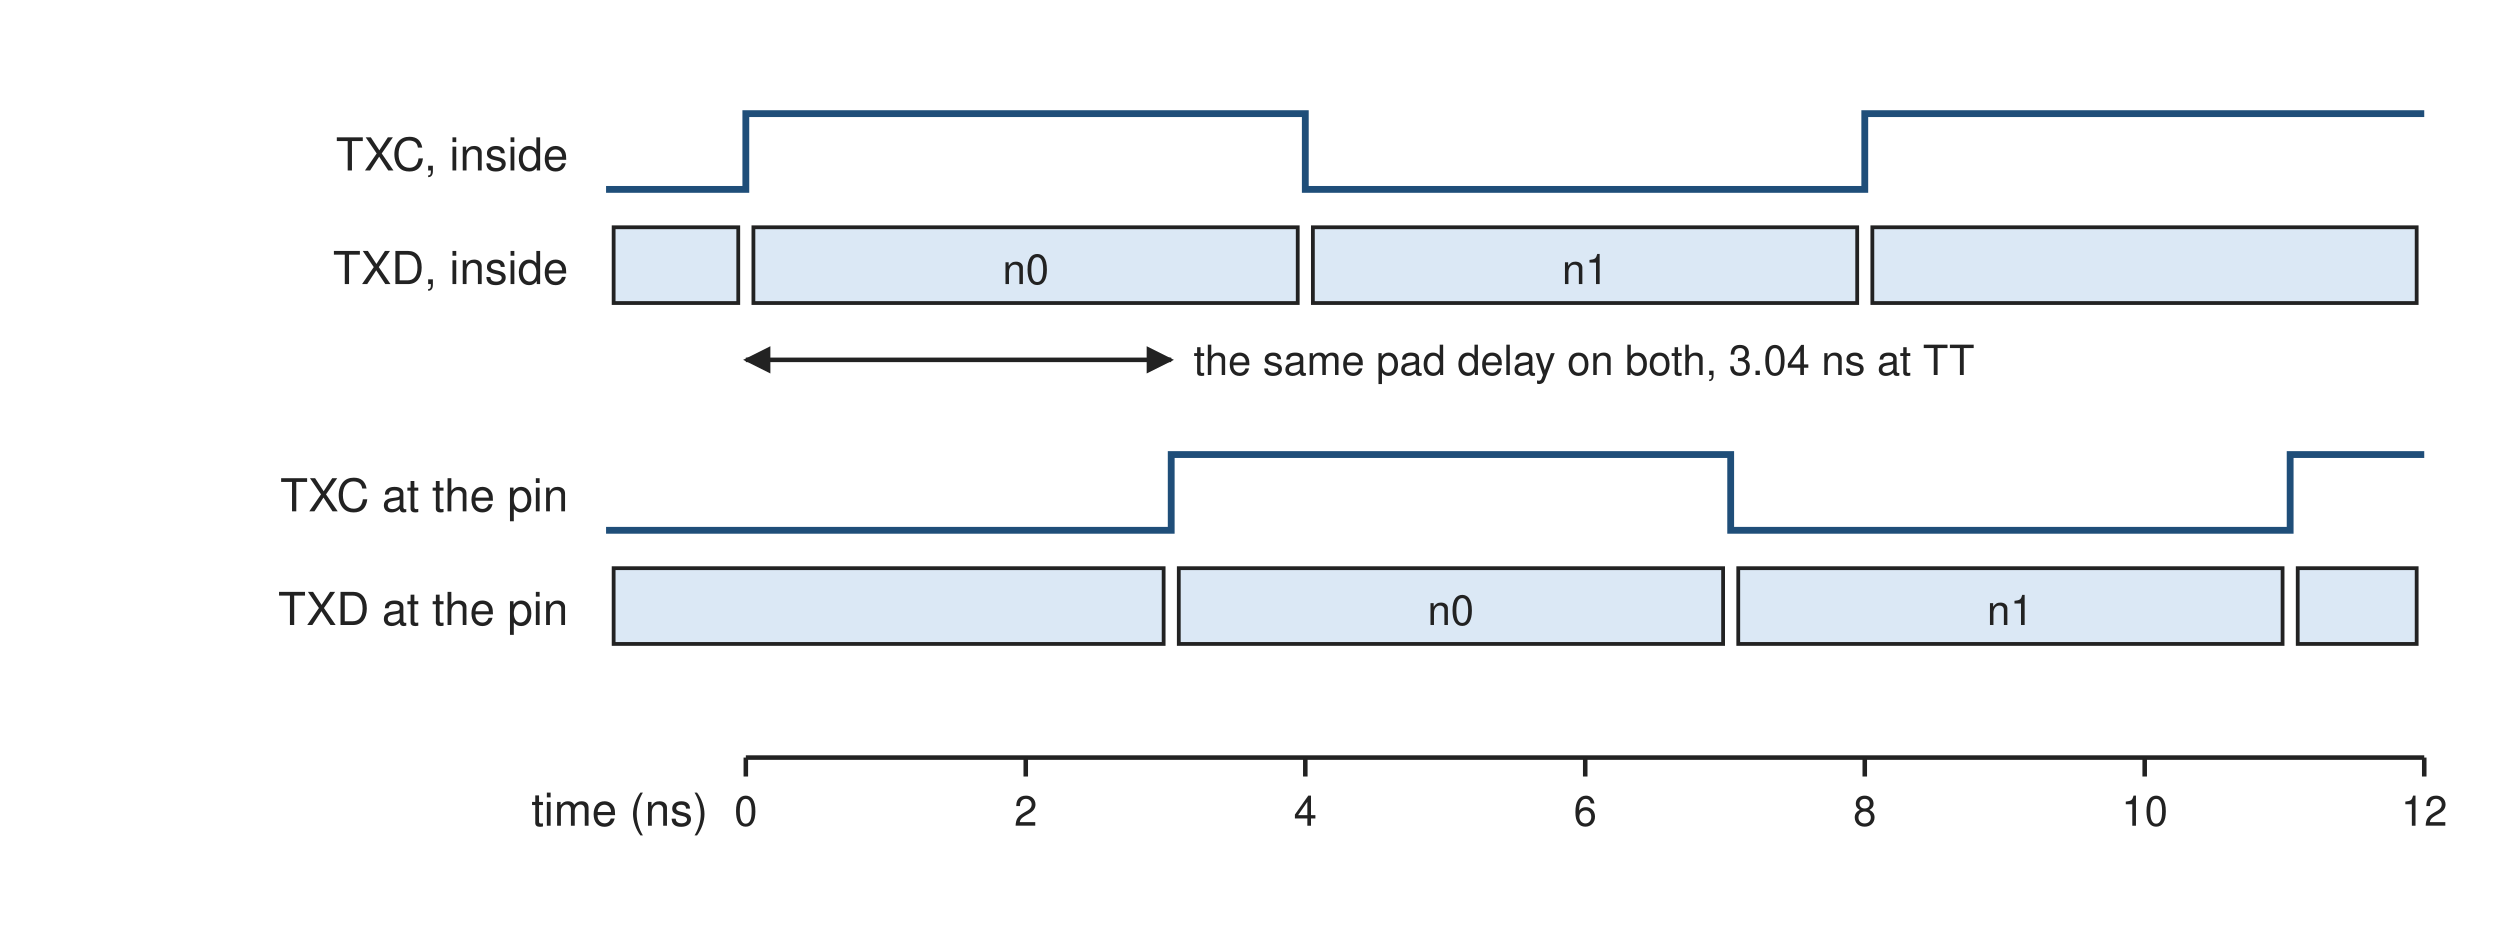
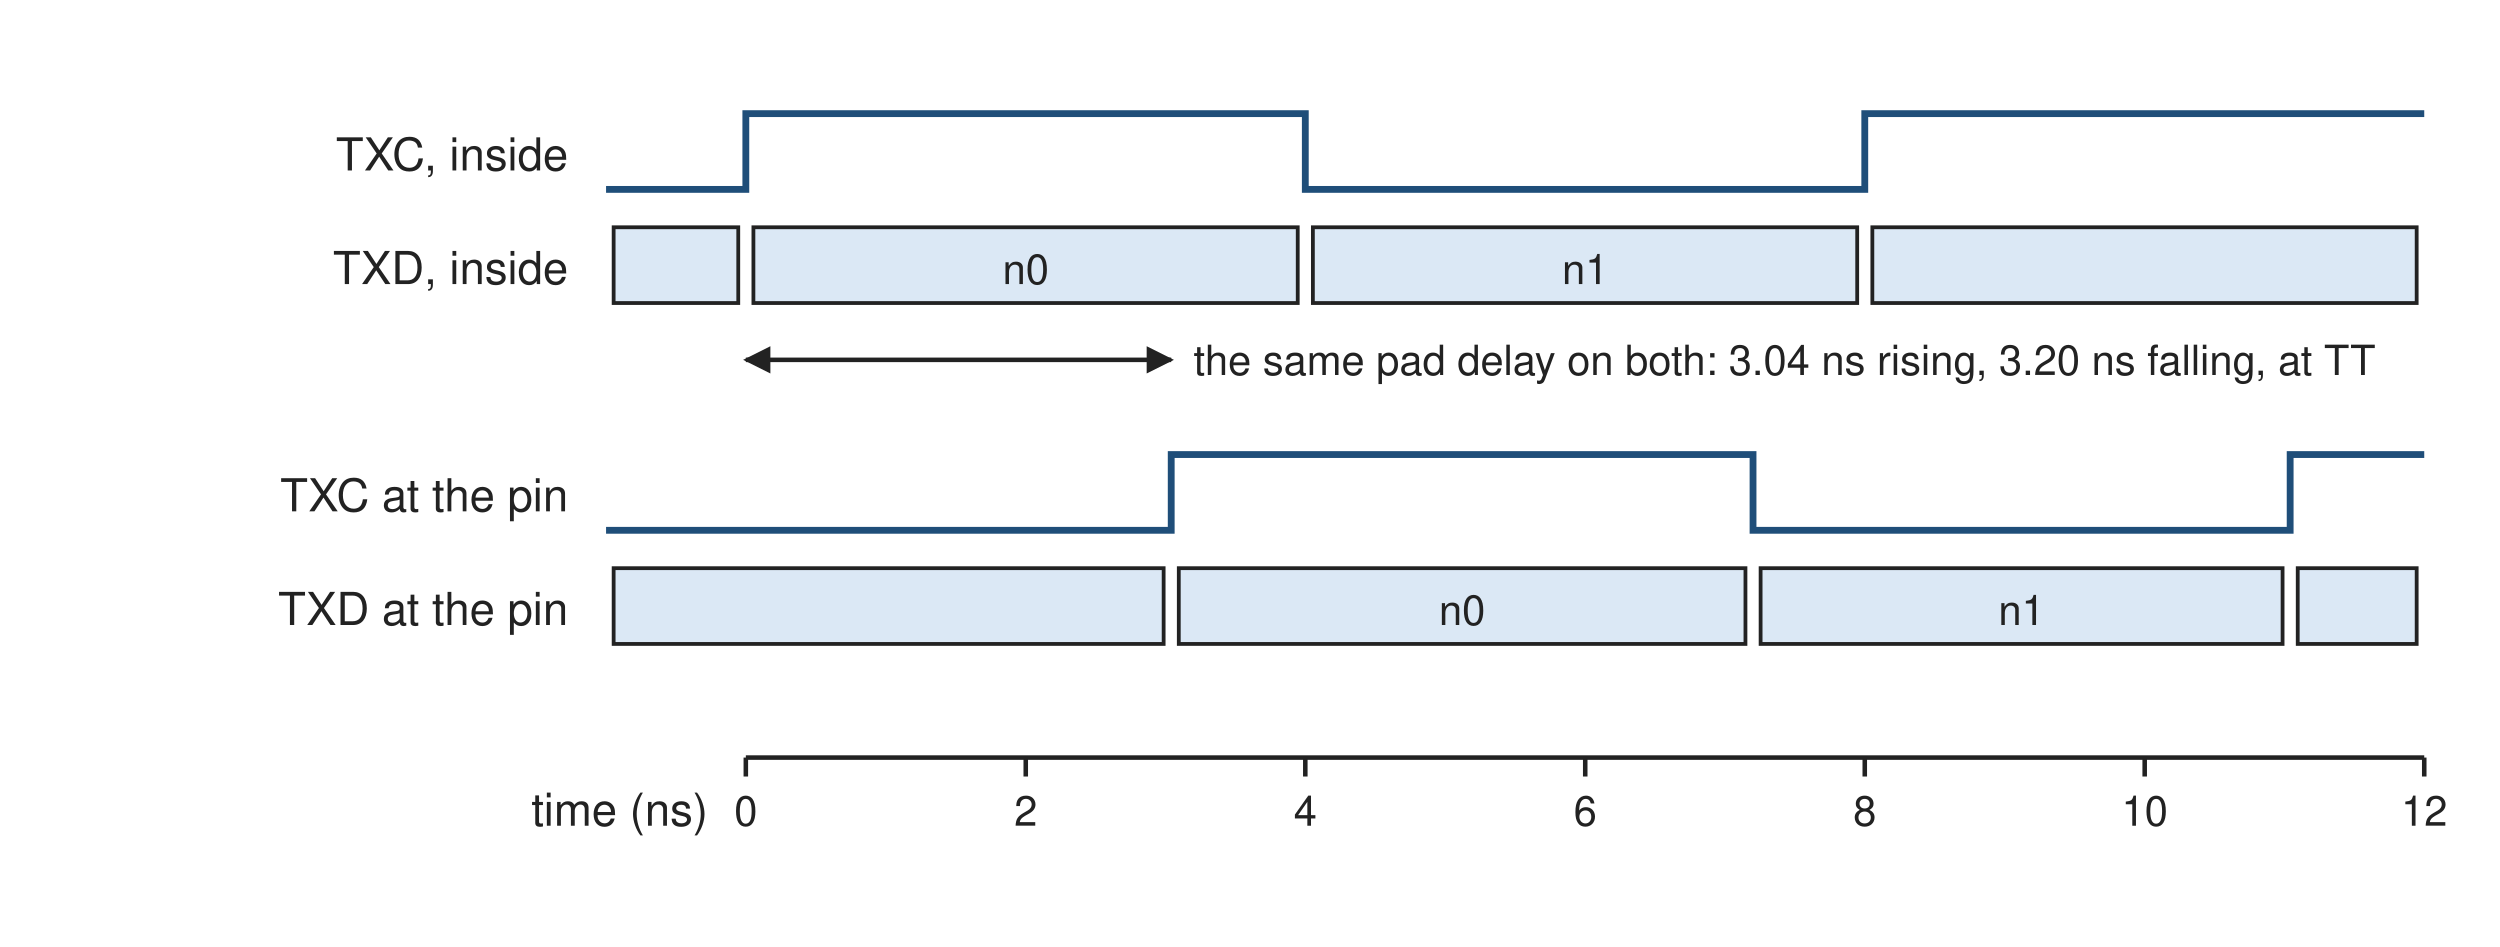
<svg xmlns="http://www.w3.org/2000/svg" width="660" height="250" viewBox="0 0 660 250" font-family="Helvetica, Arial, sans-serif" font-size="13">
  <rect width="660" height="250" fill="white" />
  <defs>
    <marker id="a" viewBox="0 0 10 10" refX="9" refY="5" markerWidth="6" markerHeight="6" orient="auto-start-reverse">
      <path d="M0,0 L10,5 L0,10 z" fill="#222222" />
    </marker>
  </defs>
  <text x="150.0" y="45.0" text-anchor="end" font-size="12" font-weight="normal" fill="#222222">TXC, inside</text>
  <polyline points="160.0,50.0 196.9,50.0 196.9,30.0 344.6,30.0 344.6,50.0 492.3,50.0 492.3,30.0 640.0,30.0" fill="none" stroke="#1f4e79" stroke-width="1.8" />
  <text x="150.0" y="75.0" text-anchor="end" font-size="12" font-weight="normal" fill="#222222">TXD, inside</text>
  <rect x="162.0" y="60.0" width="32.9" height="20.0" fill="#dbe8f5" stroke="#222222" fill-opacity="1.0" />
  <rect x="198.9" y="60.0" width="143.7" height="20.0" fill="#dbe8f5" stroke="#222222" fill-opacity="1.0" />
  <text x="270.8" y="75.0" text-anchor="middle" font-size="11" font-weight="normal" fill="#222222">n0</text>
  <rect x="346.6" y="60.0" width="143.7" height="20.0" fill="#dbe8f5" stroke="#222222" fill-opacity="1.0" />
  <text x="418.5" y="75.0" text-anchor="middle" font-size="11" font-weight="normal" fill="#222222">n1</text>
  <rect x="494.3" y="60.0" width="143.7" height="20.0" fill="#dbe8f5" stroke="#222222" fill-opacity="1.0" />
  <text x="150.0" y="135.0" text-anchor="end" font-size="12" font-weight="normal" fill="#222222">TXC at the pin</text>
-   <polyline points="160.0,140.0 309.2,140.0 309.2,120.0 456.9,120.0 456.9,140.0 604.6,140.0 604.6,120.0 640.0,120.0" fill="none" stroke="#1f4e79" stroke-width="1.8" />
+   <polyline points="160.0,140.0 309.2,140.0 309.2,120.0 462.8,120.0 462.8,140.0 604.6,140.0 604.6,120.0 640.0,120.0" fill="none" stroke="#1f4e79" stroke-width="1.8" />
  <text x="150.0" y="165.0" text-anchor="end" font-size="12" font-weight="normal" fill="#222222">TXD at the pin</text>
  <rect x="162.0" y="150.0" width="145.2" height="20.0" fill="#dbe8f5" stroke="#222222" fill-opacity="1.0" />
-   <rect x="311.2" y="150.0" width="143.7" height="20.0" fill="#dbe8f5" stroke="#222222" fill-opacity="1.0" />
-   <text x="383.0" y="165.0" text-anchor="middle" font-size="11" font-weight="normal" fill="#222222">n0</text>
-   <rect x="458.9" y="150.0" width="143.7" height="20.0" fill="#dbe8f5" stroke="#222222" fill-opacity="1.0" />
-   <text x="530.7" y="165.0" text-anchor="middle" font-size="11" font-weight="normal" fill="#222222">n1</text>
+   <rect x="311.2" y="150.0" width="149.6" height="20.0" fill="#dbe8f5" stroke="#222222" fill-opacity="1.0" />
+   <text x="386.0" y="165.0" text-anchor="middle" font-size="11" font-weight="normal" fill="#222222">n0</text>
+   <rect x="464.8" y="150.0" width="137.8" height="20.0" fill="#dbe8f5" stroke="#222222" fill-opacity="1.0" />
+   <text x="533.7" y="165.0" text-anchor="middle" font-size="11" font-weight="normal" fill="#222222">n1</text>
  <rect x="606.6" y="150.0" width="31.4" height="20.0" fill="#dbe8f5" stroke="#222222" fill-opacity="1.0" />
  <line x1="196.9" y1="95.0" x2="309.2" y2="95.0" stroke="#222222" stroke-width="1.2" marker-start="url(#a)" marker-end="url(#a)" />
-   <text x="315.1" y="99.0" text-anchor="start" font-size="11" font-weight="normal" fill="#222222">the same pad delay on both, 3.04 ns at TT</text>
+   <text x="315.1" y="99.0" text-anchor="start" font-size="11" font-weight="normal" fill="#222222">the same pad delay on both: 3.04 ns rising, 3.20 ns falling, at TT</text>
  <line x1="196.9" y1="200.0" x2="640.0" y2="200.0" stroke="#222222" stroke-width="1.2" />
  <line x1="196.9" y1="200.0" x2="196.9" y2="205.0" stroke="#222222" stroke-width="1.2" />
  <text x="196.9" y="218.0" text-anchor="middle" font-size="11" font-weight="normal" fill="#222222">0</text>
  <line x1="270.8" y1="200.0" x2="270.8" y2="205.0" stroke="#222222" stroke-width="1.2" />
  <text x="270.8" y="218.0" text-anchor="middle" font-size="11" font-weight="normal" fill="#222222">2</text>
  <line x1="344.6" y1="200.0" x2="344.6" y2="205.0" stroke="#222222" stroke-width="1.2" />
  <text x="344.6" y="218.0" text-anchor="middle" font-size="11" font-weight="normal" fill="#222222">4</text>
  <line x1="418.5" y1="200.0" x2="418.5" y2="205.0" stroke="#222222" stroke-width="1.2" />
  <text x="418.5" y="218.0" text-anchor="middle" font-size="11" font-weight="normal" fill="#222222">6</text>
  <line x1="492.3" y1="200.0" x2="492.3" y2="205.0" stroke="#222222" stroke-width="1.2" />
  <text x="492.3" y="218.0" text-anchor="middle" font-size="11" font-weight="normal" fill="#222222">8</text>
  <line x1="566.2" y1="200.0" x2="566.2" y2="205.0" stroke="#222222" stroke-width="1.2" />
  <text x="566.2" y="218.0" text-anchor="middle" font-size="11" font-weight="normal" fill="#222222">10</text>
  <line x1="640.0" y1="200.0" x2="640.0" y2="205.0" stroke="#222222" stroke-width="1.2" />
  <text x="640.0" y="218.0" text-anchor="middle" font-size="11" font-weight="normal" fill="#222222">12</text>
  <text x="186.9" y="218.0" text-anchor="end" font-size="12" font-weight="normal" fill="#222222">time (ns)</text>
</svg>
